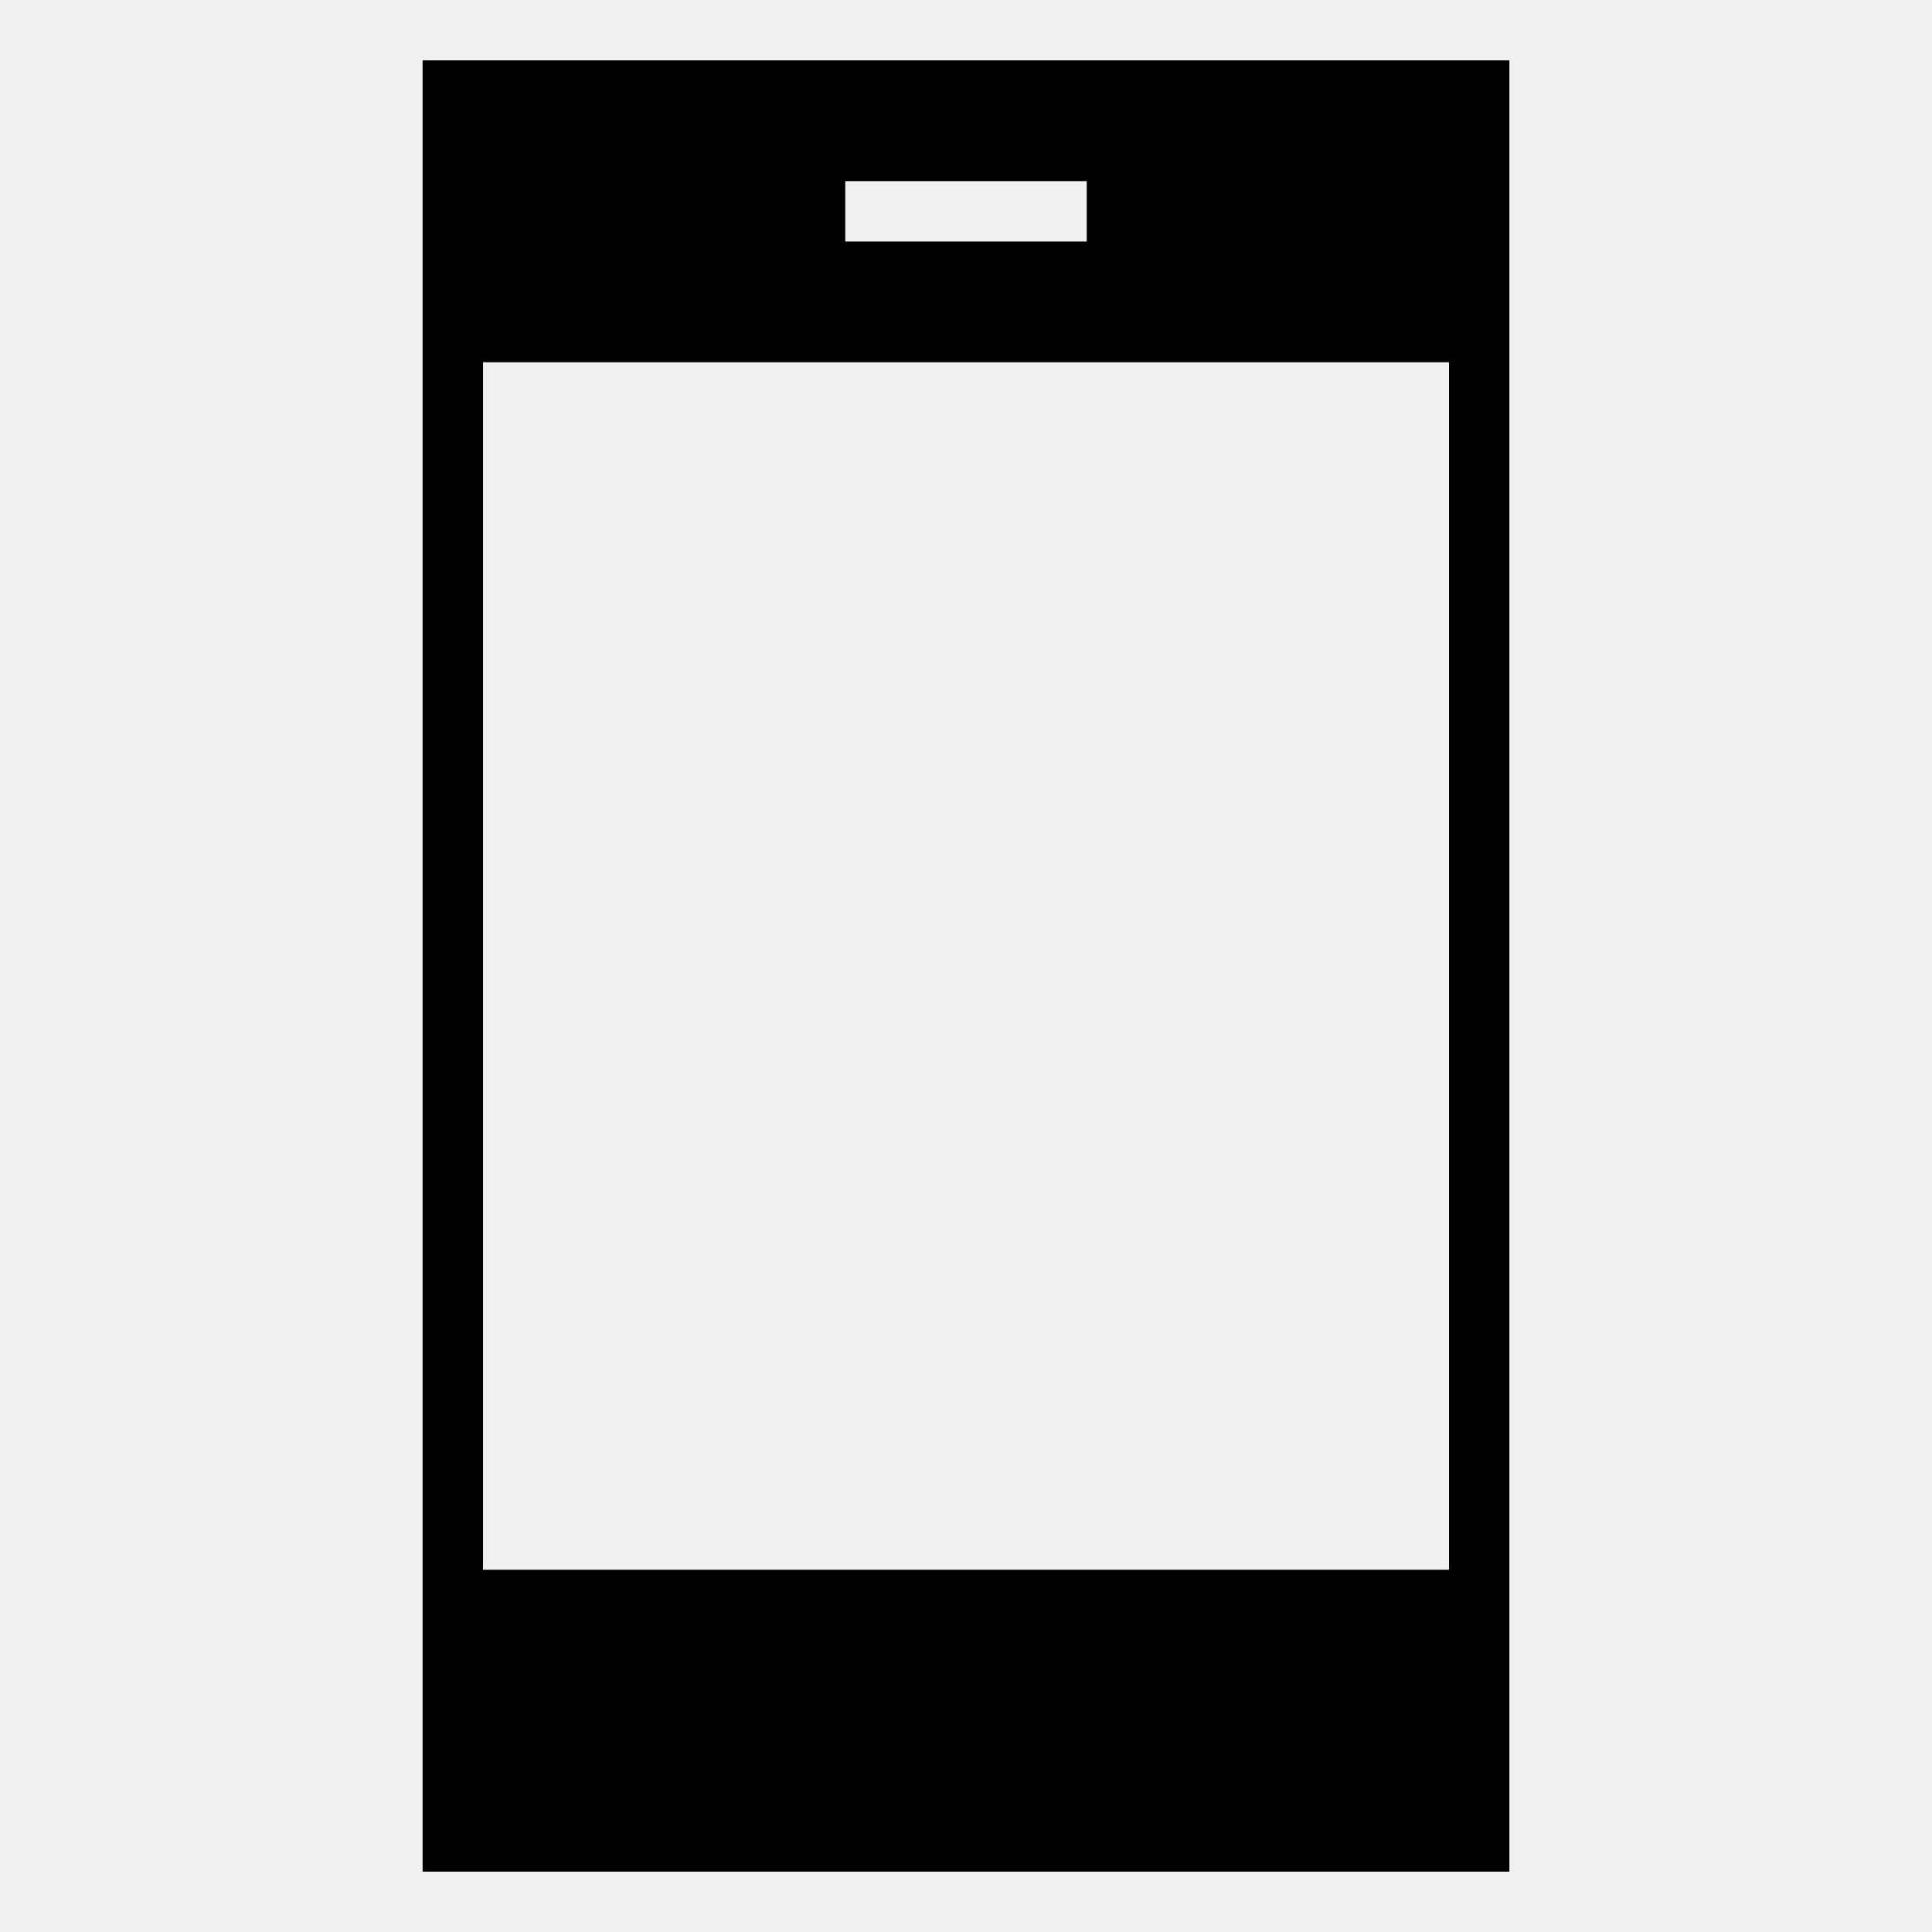
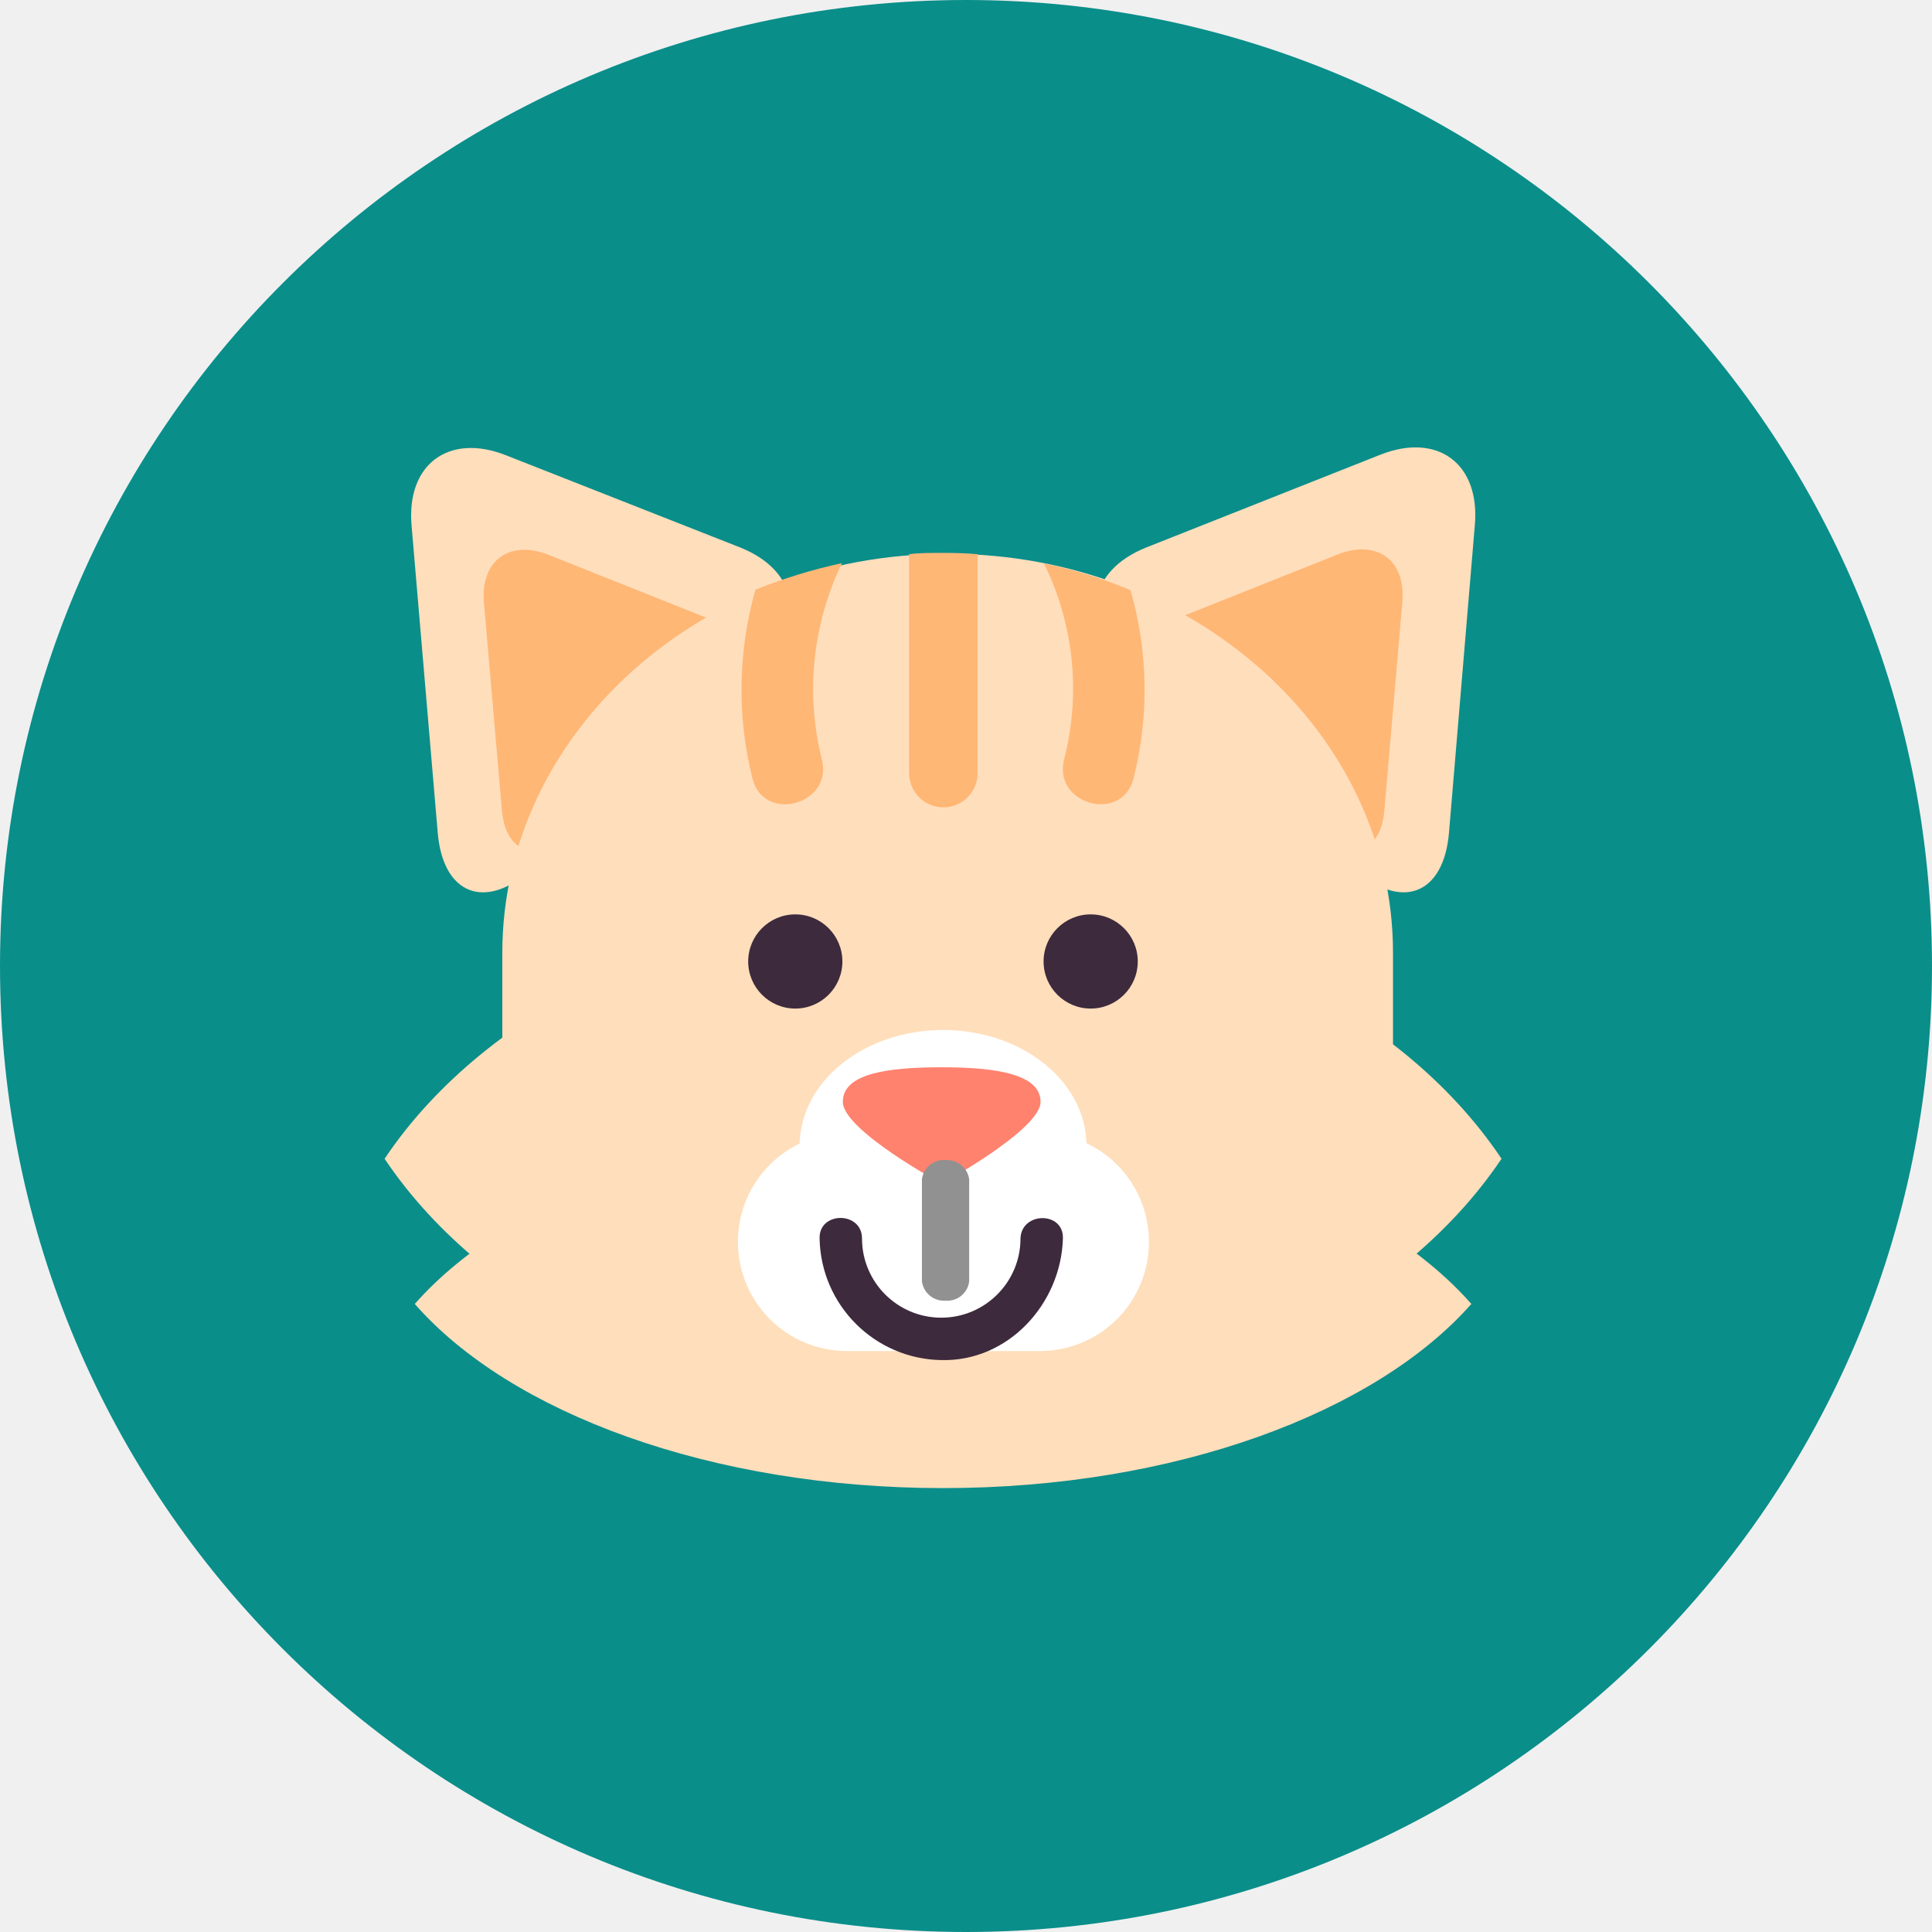
- <svg xmlns="http://www.w3.org/2000/svg" version="1.1" id="Layer_1" x="0px" y="0px" viewBox="0 0 128 128" style="enable-background:new 0 0 128 128;" xml:space="preserve">
-   <path d="M28,4v16v88v16h72v-16V20V4H28z M96,24v80H32V24H96z M56,12h16v4H56V12z" />
+ <svg xmlns="http://www.w3.org/2000/svg" viewBox="0 0 128 128">
+   <defs>
+     <style>.cls-1{fill:#0a8e8a;}.cls-2{fill:#ffdebb;}.cls-3{fill:#ffb776;}.cls-4{fill:#3d2a3d;}.cls-5{fill:#fff;}.cls-6{fill:#ff826e;}.cls-7{fill:#919191;}</style>
+   </defs>
+   <g id="Calque_2" data-name="Calque 2">
+     <g id="Calque_1-2" data-name="Calque 1">
+       <g id="Layer_9" data-name="Layer 9">
+         <path class="cls-1" d="M128,64A64,64,0,1,1,64,0,64,64,0,0,1,128,64Z" />
+       </g>
+       <g id="Layer_7" data-name="Layer 7">
+         <path class="cls-2" d="M29,55.16c.34,4.08,3.12,5.19,6.18,2.47L50.42,44c3.06-2.73,2.44-6.19-1.36-7.72L33.54,30.17c-3.8-1.51-6.64.59-6.27,4.68Z" />
+         <path class="cls-3" d="M33.25,53.66c.23,2.75,2.13,3.48,4.18,1.67l10.29-9.19c2.07-1.85,1.65-4.2-.93-5.22L36.32,36.75c-2.58-1-4.48.39-4.26,3.15Z" />
+         <path class="cls-2" d="M96,55.16c-.34,4.08-3.12,5.19-6.19,2.47L74.56,44c-3.06-2.73-2.44-6.19,1.36-7.72l15.52-6.15c3.8-1.51,6.64.59,6.27,4.68Z" />
+         <path class="cls-3" d="M91.72,53.66c-.22,2.75-2.12,3.48-4.17,1.67L77.26,46.11c-2.08-1.84-1.65-4.2.93-5.22l10.47-4.17c2.58-1,4.48.4,4.25,3.15Z" />
+         <path class="cls-2" d="M62.48,93.77c16.25,0,30.29-7,37-17-6.73-10.07-20.77-17-37-17s-30.3,7-37,17C32.21,86.82,46.25,93.77,62.48,93.77Z" />
+         <path class="cls-2" d="M92.29,88.38V63.13c0-14.61-13.22-26.44-29.5-26.44S33.28,48.52,33.28,63.13V88.38Z" />
+         <circle class="cls-4" cx="52.69" cy="63.7" r="3.12" />
+         <circle class="cls-4" cx="72.26" cy="63.7" r="3.12" />
+         <path class="cls-3" d="M64.77,51.22V36.72c-.56-.06-1.47-.09-2.27-.09s-1.7,0-2.27.09v14.5A2.27,2.27,0,1,0,64.77,51.22Z" />
+         <path class="cls-3" d="M49.85,51.58c.77,3,5.36,1.71,4.6-1.27a19.2,19.2,0,0,1,1.33-13,35.32,35.32,0,0,0-5.73,1.76A24.23,24.23,0,0,0,49.85,51.58Z" />
+         <path class="cls-3" d="M70.5,50.31c-.76,3,3.83,4.25,4.6,1.27a23.9,23.9,0,0,0-.2-12.48,30.24,30.24,0,0,0-5.73-1.76A18.75,18.75,0,0,1,70.5,50.31Z" />
+         <path class="cls-2" d="M62.48,98.59c15.37,0,28.65-5,35-12.2-6.35-7.23-19.66-12.2-35-12.2s-28.66,5-35,12.2C33.82,93.63,47.13,98.59,62.48,98.59Z" />
+         <path class="cls-5" d="M76.12,82.28a7.22,7.22,0,0,1-7.23,7.23H56.12a7.22,7.22,0,0,1-7.23-7.23h0a7.22,7.22,0,0,1,7.23-7.23H68.89a7.22,7.22,0,0,1,7.23,7.23Z" />
+         <ellipse class="cls-5" cx="62.48" cy="75.9" rx="9.5" ry="7.66" />
+         <path class="cls-4" d="M67.61,82.05a5.25,5.25,0,0,1-10.5,0c0-1.81-2.86-1.81-2.81,0a8.21,8.21,0,0,0,8.06,8.06c4.46.11,7.94-3.75,8.06-8.06.06-1.81-2.75-1.78-2.81,0Z" />
+         <path class="cls-6" d="M68.94,73c0,1.85-6.55,5.42-6.55,5.42S55.84,74.88,55.84,73s2.95-2.29,6.55-2.29S68.94,71.16,68.94,73Z" />
+         <path class="cls-7" d="M64.21,84.89a1.45,1.45,0,0,1-1.56,1.28h0a1.47,1.47,0,0,1-1.57-1.28V78.14a1.45,1.45,0,0,1,1.57-1.28h0a1.47,1.47,0,0,1,1.56,1.28Z" />
+       </g>
+     </g>
+   </g>
</svg>
